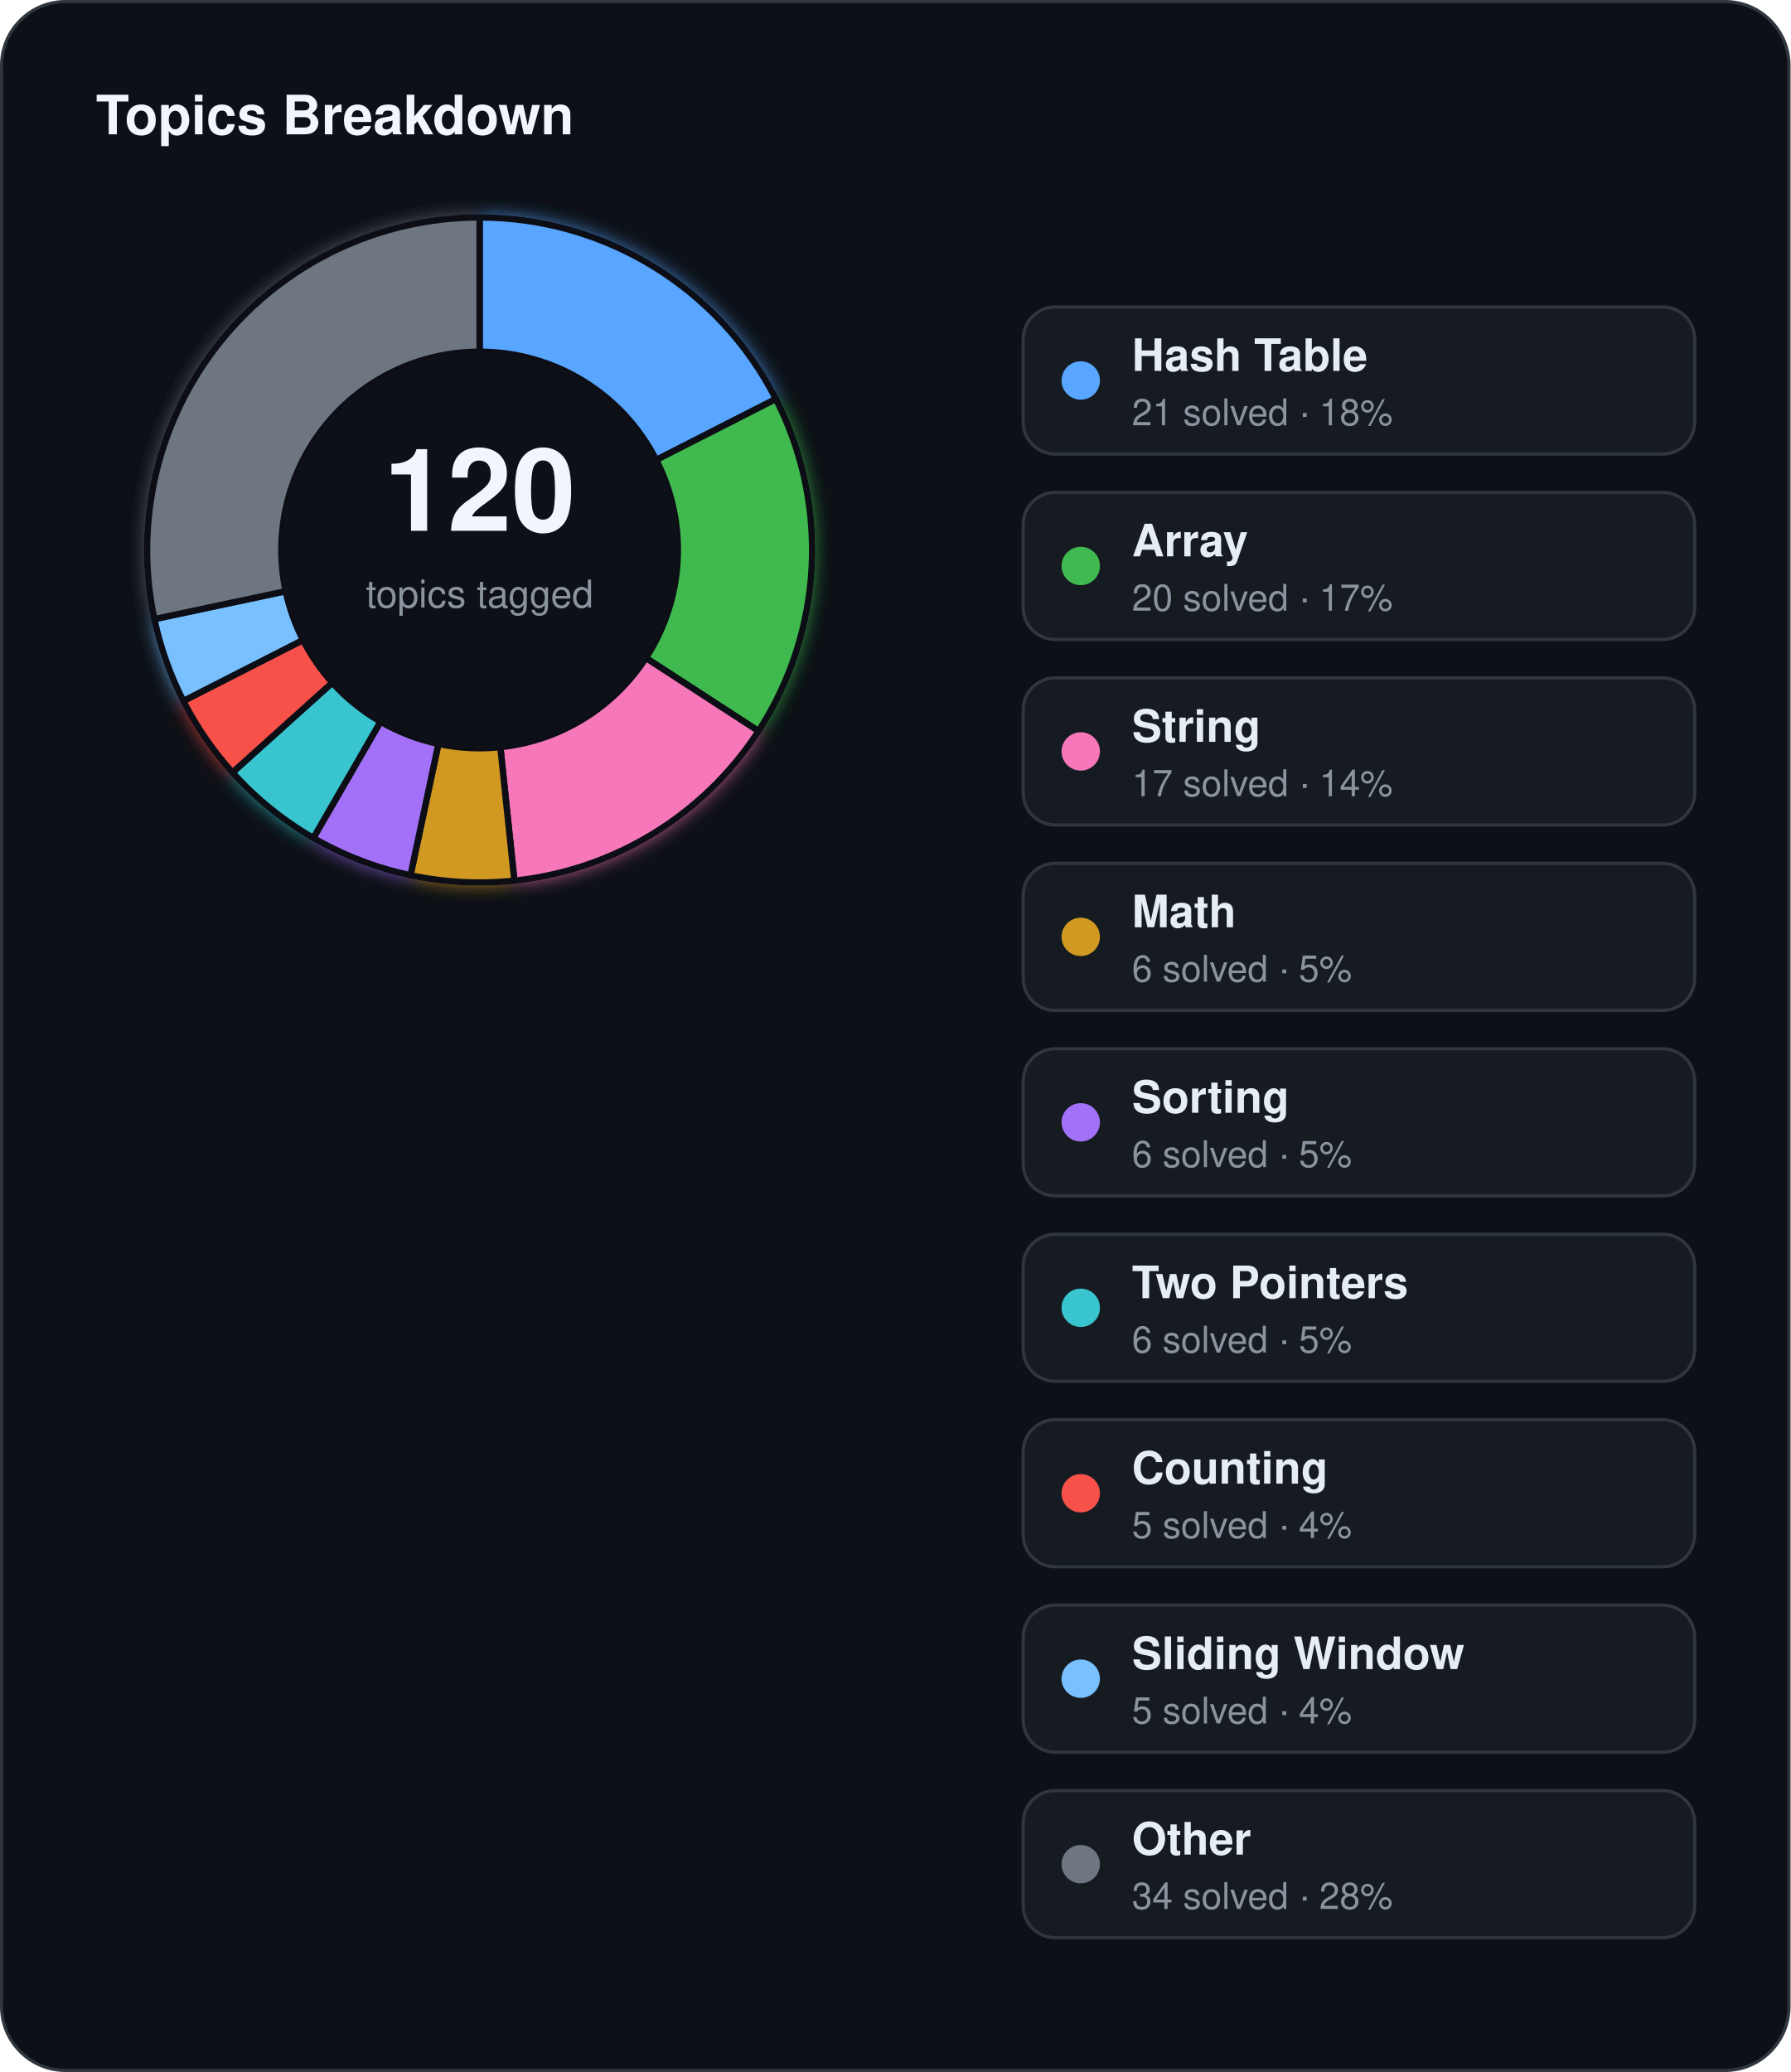
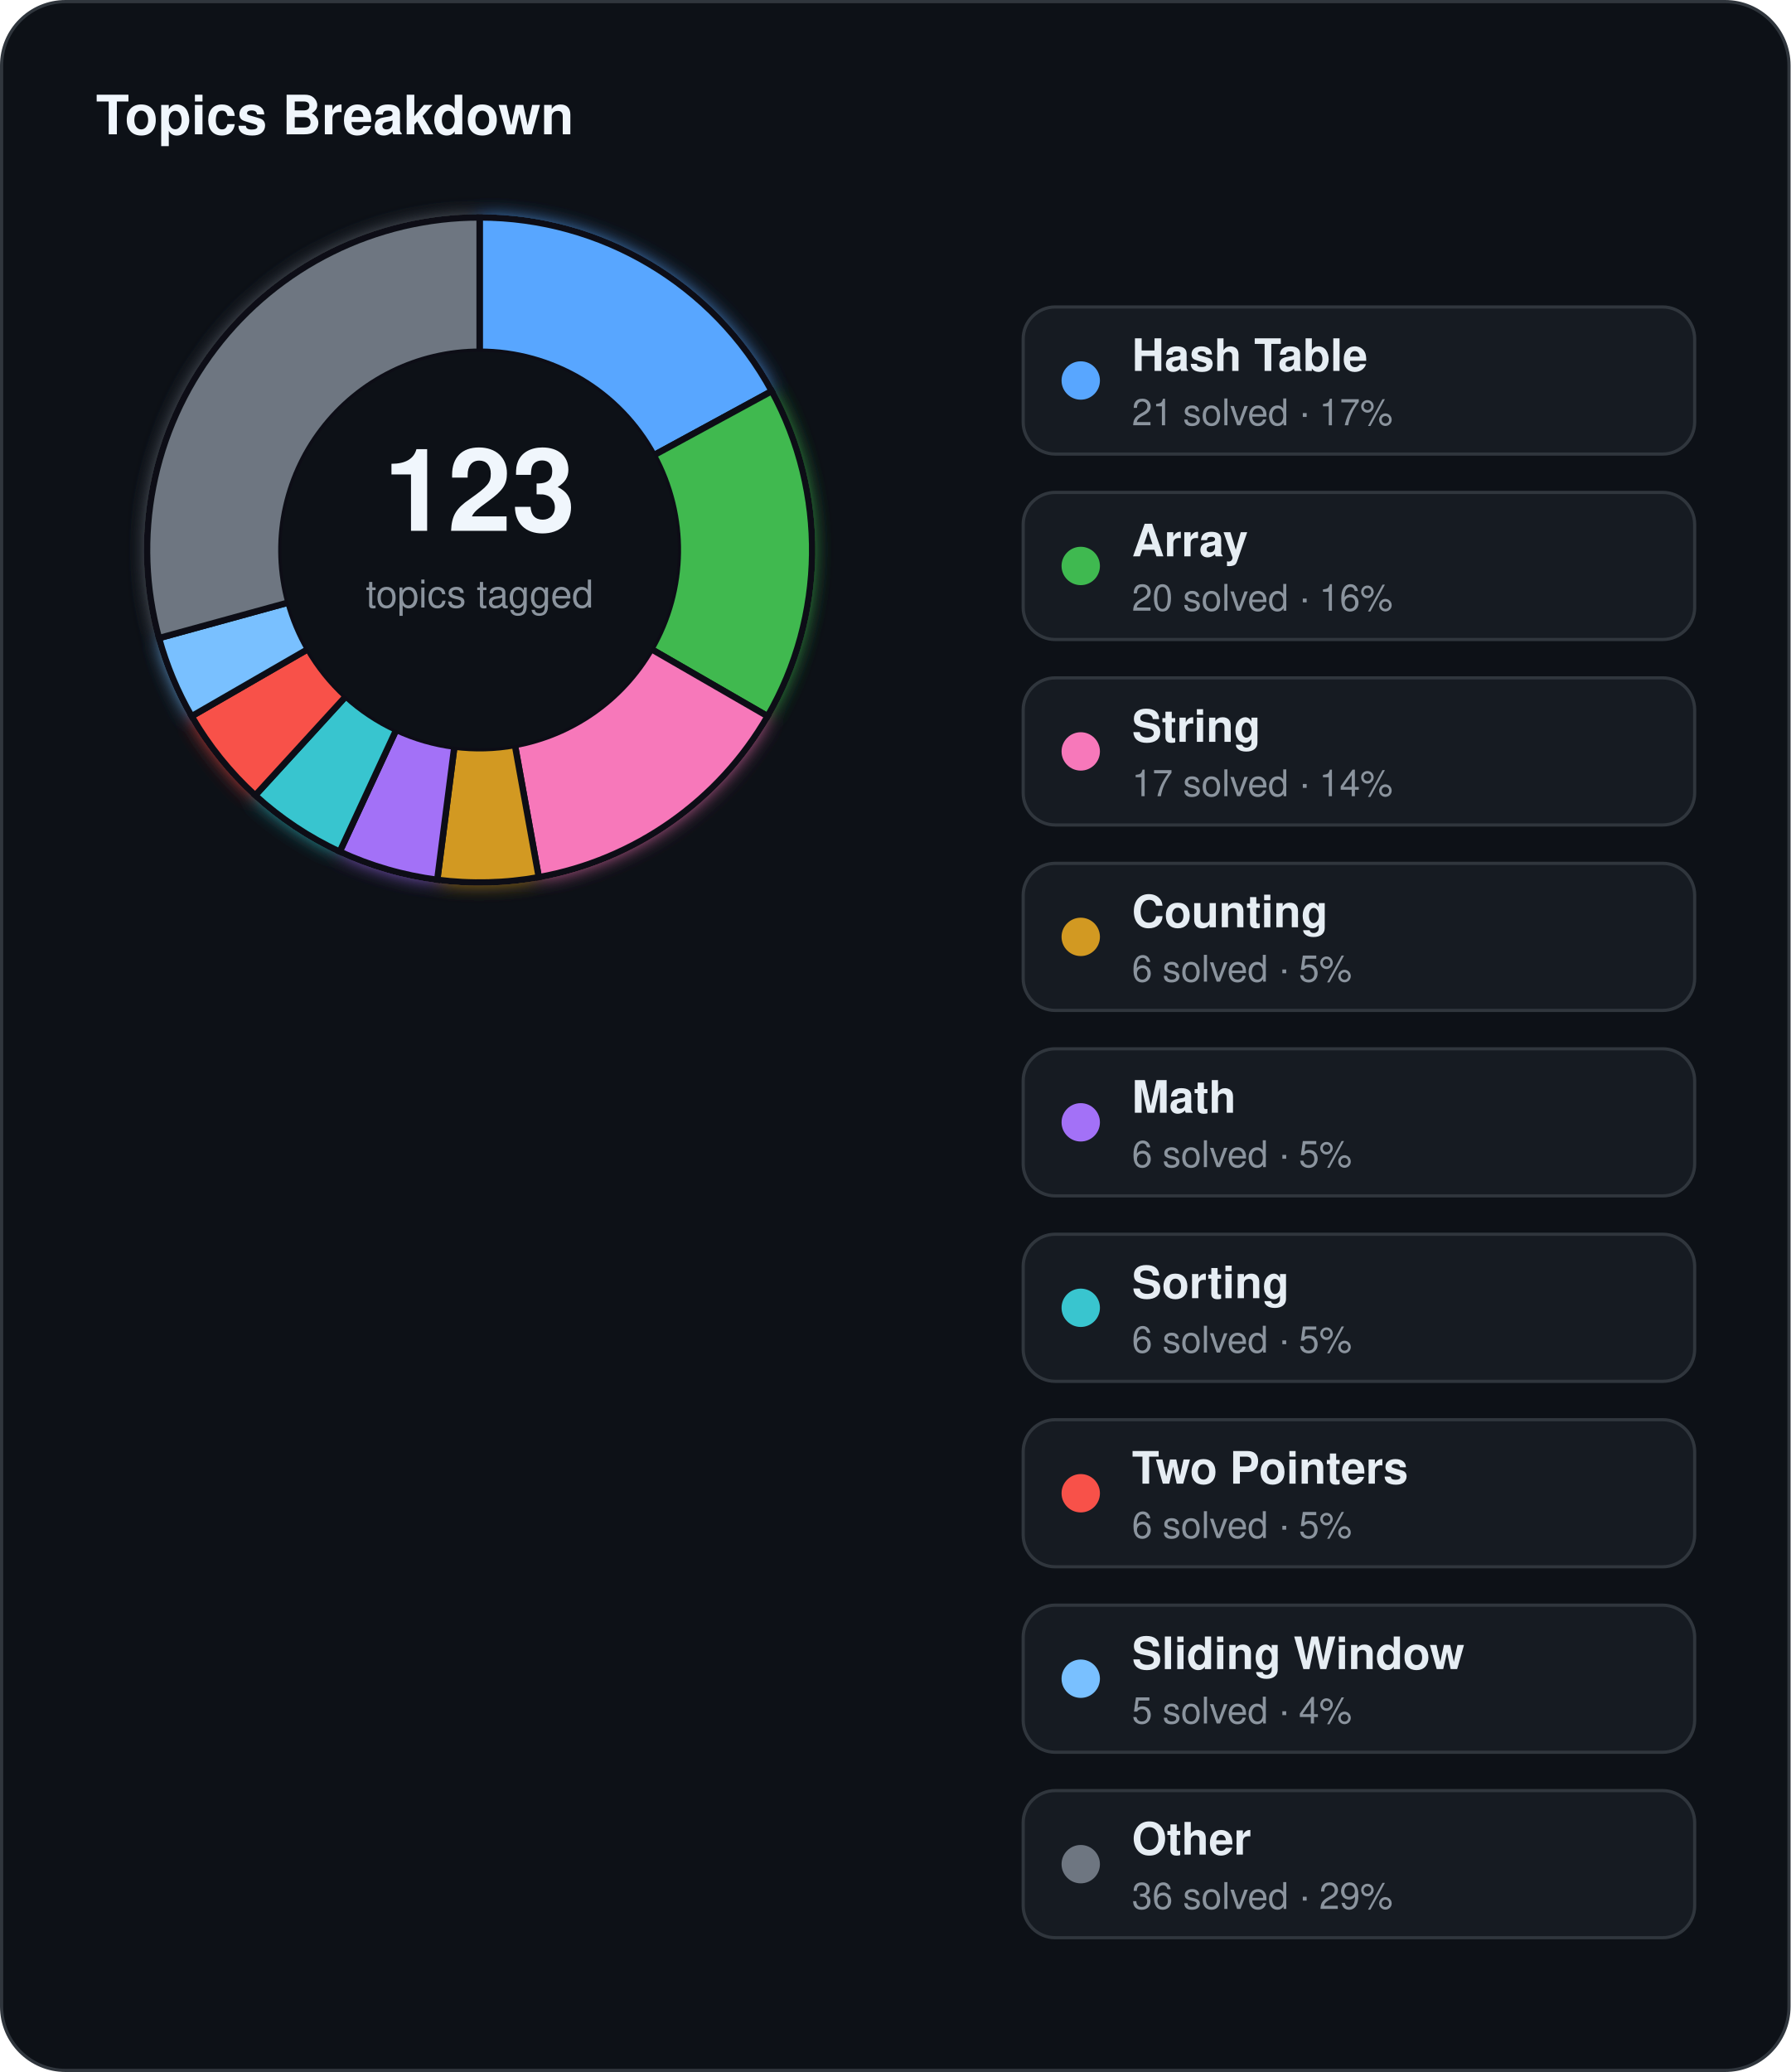
<svg xmlns="http://www.w3.org/2000/svg" width="560" height="648" viewBox="0 0 560 648">
  <defs>
    <filter id="topics-glow" x="-60%" y="-60%" width="220%" height="220%">
      <feGaussianBlur stdDeviation="3" result="blur" />
      <feMerge>
        <feMergeNode in="blur" />
        <feMergeNode in="SourceGraphic" />
      </feMerge>
    </filter>
  </defs>
  <rect x="0.5" y="0.5" width="559" height="647" rx="20" fill="#0d1117" stroke="#30363d" stroke-width="1" />
  <text x="30" y="42" fill="#f0f6fc" font-family="Segoe UI, Helvetica, Arial, sans-serif" font-size="17" font-weight="700">Topics Breakdown</text>
  <g filter="url(#topics-glow)">
-     <path d="M 150.00,68.00 A 104,104 0 0 1 242.66,124.78 L 205.24,143.85 A 62,62 0 0 0 150.00,110.00 Z" fill="#58a6ff" stroke="#0d1117" stroke-width="2" />
-     <path d="M 242.66,124.78 A 104,104 0 0 1 237.22,228.64 L 202.00,205.77 A 62,62 0 0 0 205.24,143.85 Z" fill="#3fb950" stroke="#0d1117" stroke-width="2" />
-     <path d="M 237.22,228.64 A 104,104 0 0 1 160.87,275.43 L 156.48,233.66 A 62,62 0 0 0 202.00,205.77 Z" fill="#f778ba" stroke="#0d1117" stroke-width="2" />
-     <path d="M 160.87,275.43 A 104,104 0 0 1 128.38,273.73 L 137.11,232.65 A 62,62 0 0 0 156.48,233.66 Z" fill="#d29922" stroke="#0d1117" stroke-width="2" />
-     <path d="M 128.38,273.73 A 104,104 0 0 1 98.00,262.07 L 119.00,225.69 A 62,62 0 0 0 137.11,232.65 Z" fill="#a371f7" stroke="#0d1117" stroke-width="2" />
-     <path d="M 98.00,262.07 A 104,104 0 0 1 72.71,241.59 L 103.93,213.49 A 62,62 0 0 0 119.00,225.69 Z" fill="#39c5cf" stroke="#0d1117" stroke-width="2" />
-     <path d="M 72.71,241.59 A 104,104 0 0 1 57.34,219.22 L 94.76,200.15 A 62,62 0 0 0 103.93,213.49 Z" fill="#f85149" stroke="#0d1117" stroke-width="2" />
-     <path d="M 57.34,219.22 A 104,104 0 0 1 48.27,193.62 L 89.35,184.89 A 62,62 0 0 0 94.76,200.15 Z" fill="#79c0ff" stroke="#0d1117" stroke-width="2" />
-     <path d="M 48.27,193.62 A 104,104 0 0 1 150.00,68.00 L 150.00,110.00 A 62,62 0 0 0 89.35,184.89 Z" fill="#6e7681" stroke="#0d1117" stroke-width="2" />
+     <path d="M 150.00,68.00 A 104,104 0 0 1 241.37,122.32 L 204.47,142.38 A 62,62 0 0 0 150.00,110.00 Z" fill="#58a6ff" stroke="#0d1117" stroke-width="2" />
+     <path d="M 241.37,122.32 A 104,104 0 0 1 240.07,224.00 L 203.69,203.00 A 62,62 0 0 0 204.47,142.38 Z" fill="#3fb950" stroke="#0d1117" stroke-width="2" />
+     <path d="M 240.07,224.00 A 104,104 0 0 1 168.50,274.34 L 161.03,233.01 A 62,62 0 0 0 203.69,203.00 Z" fill="#f778ba" stroke="#0d1117" stroke-width="2" />
+     <path d="M 168.50,274.34 A 104,104 0 0 1 136.75,275.15 L 142.10,233.50 A 62,62 0 0 0 161.03,233.01 Z" fill="#d29922" stroke="#0d1117" stroke-width="2" />
+     <path d="M 136.75,275.15 A 104,104 0 0 1 106.25,266.35 L 123.92,228.25 A 62,62 0 0 0 142.10,233.50 Z" fill="#a371f7" stroke="#0d1117" stroke-width="2" />
+     <path d="M 106.25,266.35 A 104,104 0 0 1 79.82,248.75 L 108.16,217.76 A 62,62 0 0 0 123.92,228.25 Z" fill="#39c5cf" stroke="#0d1117" stroke-width="2" />
+     <path d="M 79.82,248.75 A 104,104 0 0 1 59.93,224.00 L 96.31,203.00 A 62,62 0 0 0 108.16,217.76 Z" fill="#f85149" stroke="#0d1117" stroke-width="2" />
+     <path d="M 59.93,224.00 A 104,104 0 0 1 49.72,199.56 L 90.22,188.43 A 62,62 0 0 0 96.31,203.00 Z" fill="#79c0ff" stroke="#0d1117" stroke-width="2" />
+     <path d="M 49.72,199.56 A 104,104 0 0 1 150.00,68.00 L 150.00,110.00 A 62,62 0 0 0 90.22,188.43 Z" fill="#6e7681" stroke="#0d1117" stroke-width="2" />
  </g>
  <circle cx="150" cy="172" r="62" fill="#0d1117" />
-   <text x="150" y="166" text-anchor="middle" fill="#f0f6fc" font-family="Segoe UI, Helvetica, Arial, sans-serif" font-size="36" font-weight="700">120</text>
+   <text x="150" y="166" text-anchor="middle" fill="#f0f6fc" font-family="Segoe UI, Helvetica, Arial, sans-serif" font-size="36" font-weight="700">123</text>
  <text x="150" y="190" text-anchor="middle" fill="#8b949e" font-family="Segoe UI, Helvetica, Arial, sans-serif" font-size="12">topics tagged</text>
  <rect x="320" y="96" width="210" height="46" rx="10" fill="#161b22" stroke="#30363d" stroke-width="1" />
  <circle cx="338" cy="119" r="6" fill="#58a6ff" />
  <text x="354" y="116" fill="#e6edf3" font-family="Segoe UI, Helvetica, Arial, sans-serif" font-size="14" font-weight="600">Hash Table</text>
-   <text x="354" y="133" fill="#8b949e" font-family="Segoe UI, Helvetica, Arial, sans-serif" font-size="11.5">21 solved · 18%</text>
+   <text x="354" y="133" fill="#8b949e" font-family="Segoe UI, Helvetica, Arial, sans-serif" font-size="11.5">21 solved · 17%</text>
  <rect x="320" y="154" width="210" height="46" rx="10" fill="#161b22" stroke="#30363d" stroke-width="1" />
  <circle cx="338" cy="177" r="6" fill="#3fb950" />
  <text x="354" y="174" fill="#e6edf3" font-family="Segoe UI, Helvetica, Arial, sans-serif" font-size="14" font-weight="600">Array</text>
-   <text x="354" y="191" fill="#8b949e" font-family="Segoe UI, Helvetica, Arial, sans-serif" font-size="11.5">20 solved · 17%</text>
+   <text x="354" y="191" fill="#8b949e" font-family="Segoe UI, Helvetica, Arial, sans-serif" font-size="11.5">20 solved · 16%</text>
  <rect x="320" y="212" width="210" height="46" rx="10" fill="#161b22" stroke="#30363d" stroke-width="1" />
  <circle cx="338" cy="235" r="6" fill="#f778ba" />
  <text x="354" y="232" fill="#e6edf3" font-family="Segoe UI, Helvetica, Arial, sans-serif" font-size="14" font-weight="600">String</text>
  <text x="354" y="249" fill="#8b949e" font-family="Segoe UI, Helvetica, Arial, sans-serif" font-size="11.5">17 solved · 14%</text>
  <rect x="320" y="270" width="210" height="46" rx="10" fill="#161b22" stroke="#30363d" stroke-width="1" />
  <circle cx="338" cy="293" r="6" fill="#d29922" />
-   <text x="354" y="290" fill="#e6edf3" font-family="Segoe UI, Helvetica, Arial, sans-serif" font-size="14" font-weight="600">Math</text>
+   <text x="354" y="290" fill="#e6edf3" font-family="Segoe UI, Helvetica, Arial, sans-serif" font-size="14" font-weight="600">Counting</text>
  <text x="354" y="307" fill="#8b949e" font-family="Segoe UI, Helvetica, Arial, sans-serif" font-size="11.5">6 solved · 5%</text>
  <rect x="320" y="328" width="210" height="46" rx="10" fill="#161b22" stroke="#30363d" stroke-width="1" />
  <circle cx="338" cy="351" r="6" fill="#a371f7" />
-   <text x="354" y="348" fill="#e6edf3" font-family="Segoe UI, Helvetica, Arial, sans-serif" font-size="14" font-weight="600">Sorting</text>
+   <text x="354" y="348" fill="#e6edf3" font-family="Segoe UI, Helvetica, Arial, sans-serif" font-size="14" font-weight="600">Math</text>
  <text x="354" y="365" fill="#8b949e" font-family="Segoe UI, Helvetica, Arial, sans-serif" font-size="11.5">6 solved · 5%</text>
  <rect x="320" y="386" width="210" height="46" rx="10" fill="#161b22" stroke="#30363d" stroke-width="1" />
  <circle cx="338" cy="409" r="6" fill="#39c5cf" />
-   <text x="354" y="406" fill="#e6edf3" font-family="Segoe UI, Helvetica, Arial, sans-serif" font-size="14" font-weight="600">Two Pointers</text>
+   <text x="354" y="406" fill="#e6edf3" font-family="Segoe UI, Helvetica, Arial, sans-serif" font-size="14" font-weight="600">Sorting</text>
  <text x="354" y="423" fill="#8b949e" font-family="Segoe UI, Helvetica, Arial, sans-serif" font-size="11.5">6 solved · 5%</text>
  <rect x="320" y="444" width="210" height="46" rx="10" fill="#161b22" stroke="#30363d" stroke-width="1" />
  <circle cx="338" cy="467" r="6" fill="#f85149" />
-   <text x="354" y="464" fill="#e6edf3" font-family="Segoe UI, Helvetica, Arial, sans-serif" font-size="14" font-weight="600">Counting</text>
-   <text x="354" y="481" fill="#8b949e" font-family="Segoe UI, Helvetica, Arial, sans-serif" font-size="11.5">5 solved · 4%</text>
+   <text x="354" y="464" fill="#e6edf3" font-family="Segoe UI, Helvetica, Arial, sans-serif" font-size="14" font-weight="600">Two Pointers</text>
+   <text x="354" y="481" fill="#8b949e" font-family="Segoe UI, Helvetica, Arial, sans-serif" font-size="11.5">6 solved · 5%</text>
  <rect x="320" y="502" width="210" height="46" rx="10" fill="#161b22" stroke="#30363d" stroke-width="1" />
  <circle cx="338" cy="525" r="6" fill="#79c0ff" />
  <text x="354" y="522" fill="#e6edf3" font-family="Segoe UI, Helvetica, Arial, sans-serif" font-size="14" font-weight="600">Sliding Window</text>
  <text x="354" y="539" fill="#8b949e" font-family="Segoe UI, Helvetica, Arial, sans-serif" font-size="11.5">5 solved · 4%</text>
  <rect x="320" y="560" width="210" height="46" rx="10" fill="#161b22" stroke="#30363d" stroke-width="1" />
  <circle cx="338" cy="583" r="6" fill="#6e7681" />
  <text x="354" y="580" fill="#e6edf3" font-family="Segoe UI, Helvetica, Arial, sans-serif" font-size="14" font-weight="600">Other</text>
-   <text x="354" y="597" fill="#8b949e" font-family="Segoe UI, Helvetica, Arial, sans-serif" font-size="11.5">34 solved · 28%</text>
+   <text x="354" y="597" fill="#8b949e" font-family="Segoe UI, Helvetica, Arial, sans-serif" font-size="11.5">36 solved · 29%</text>
</svg>
